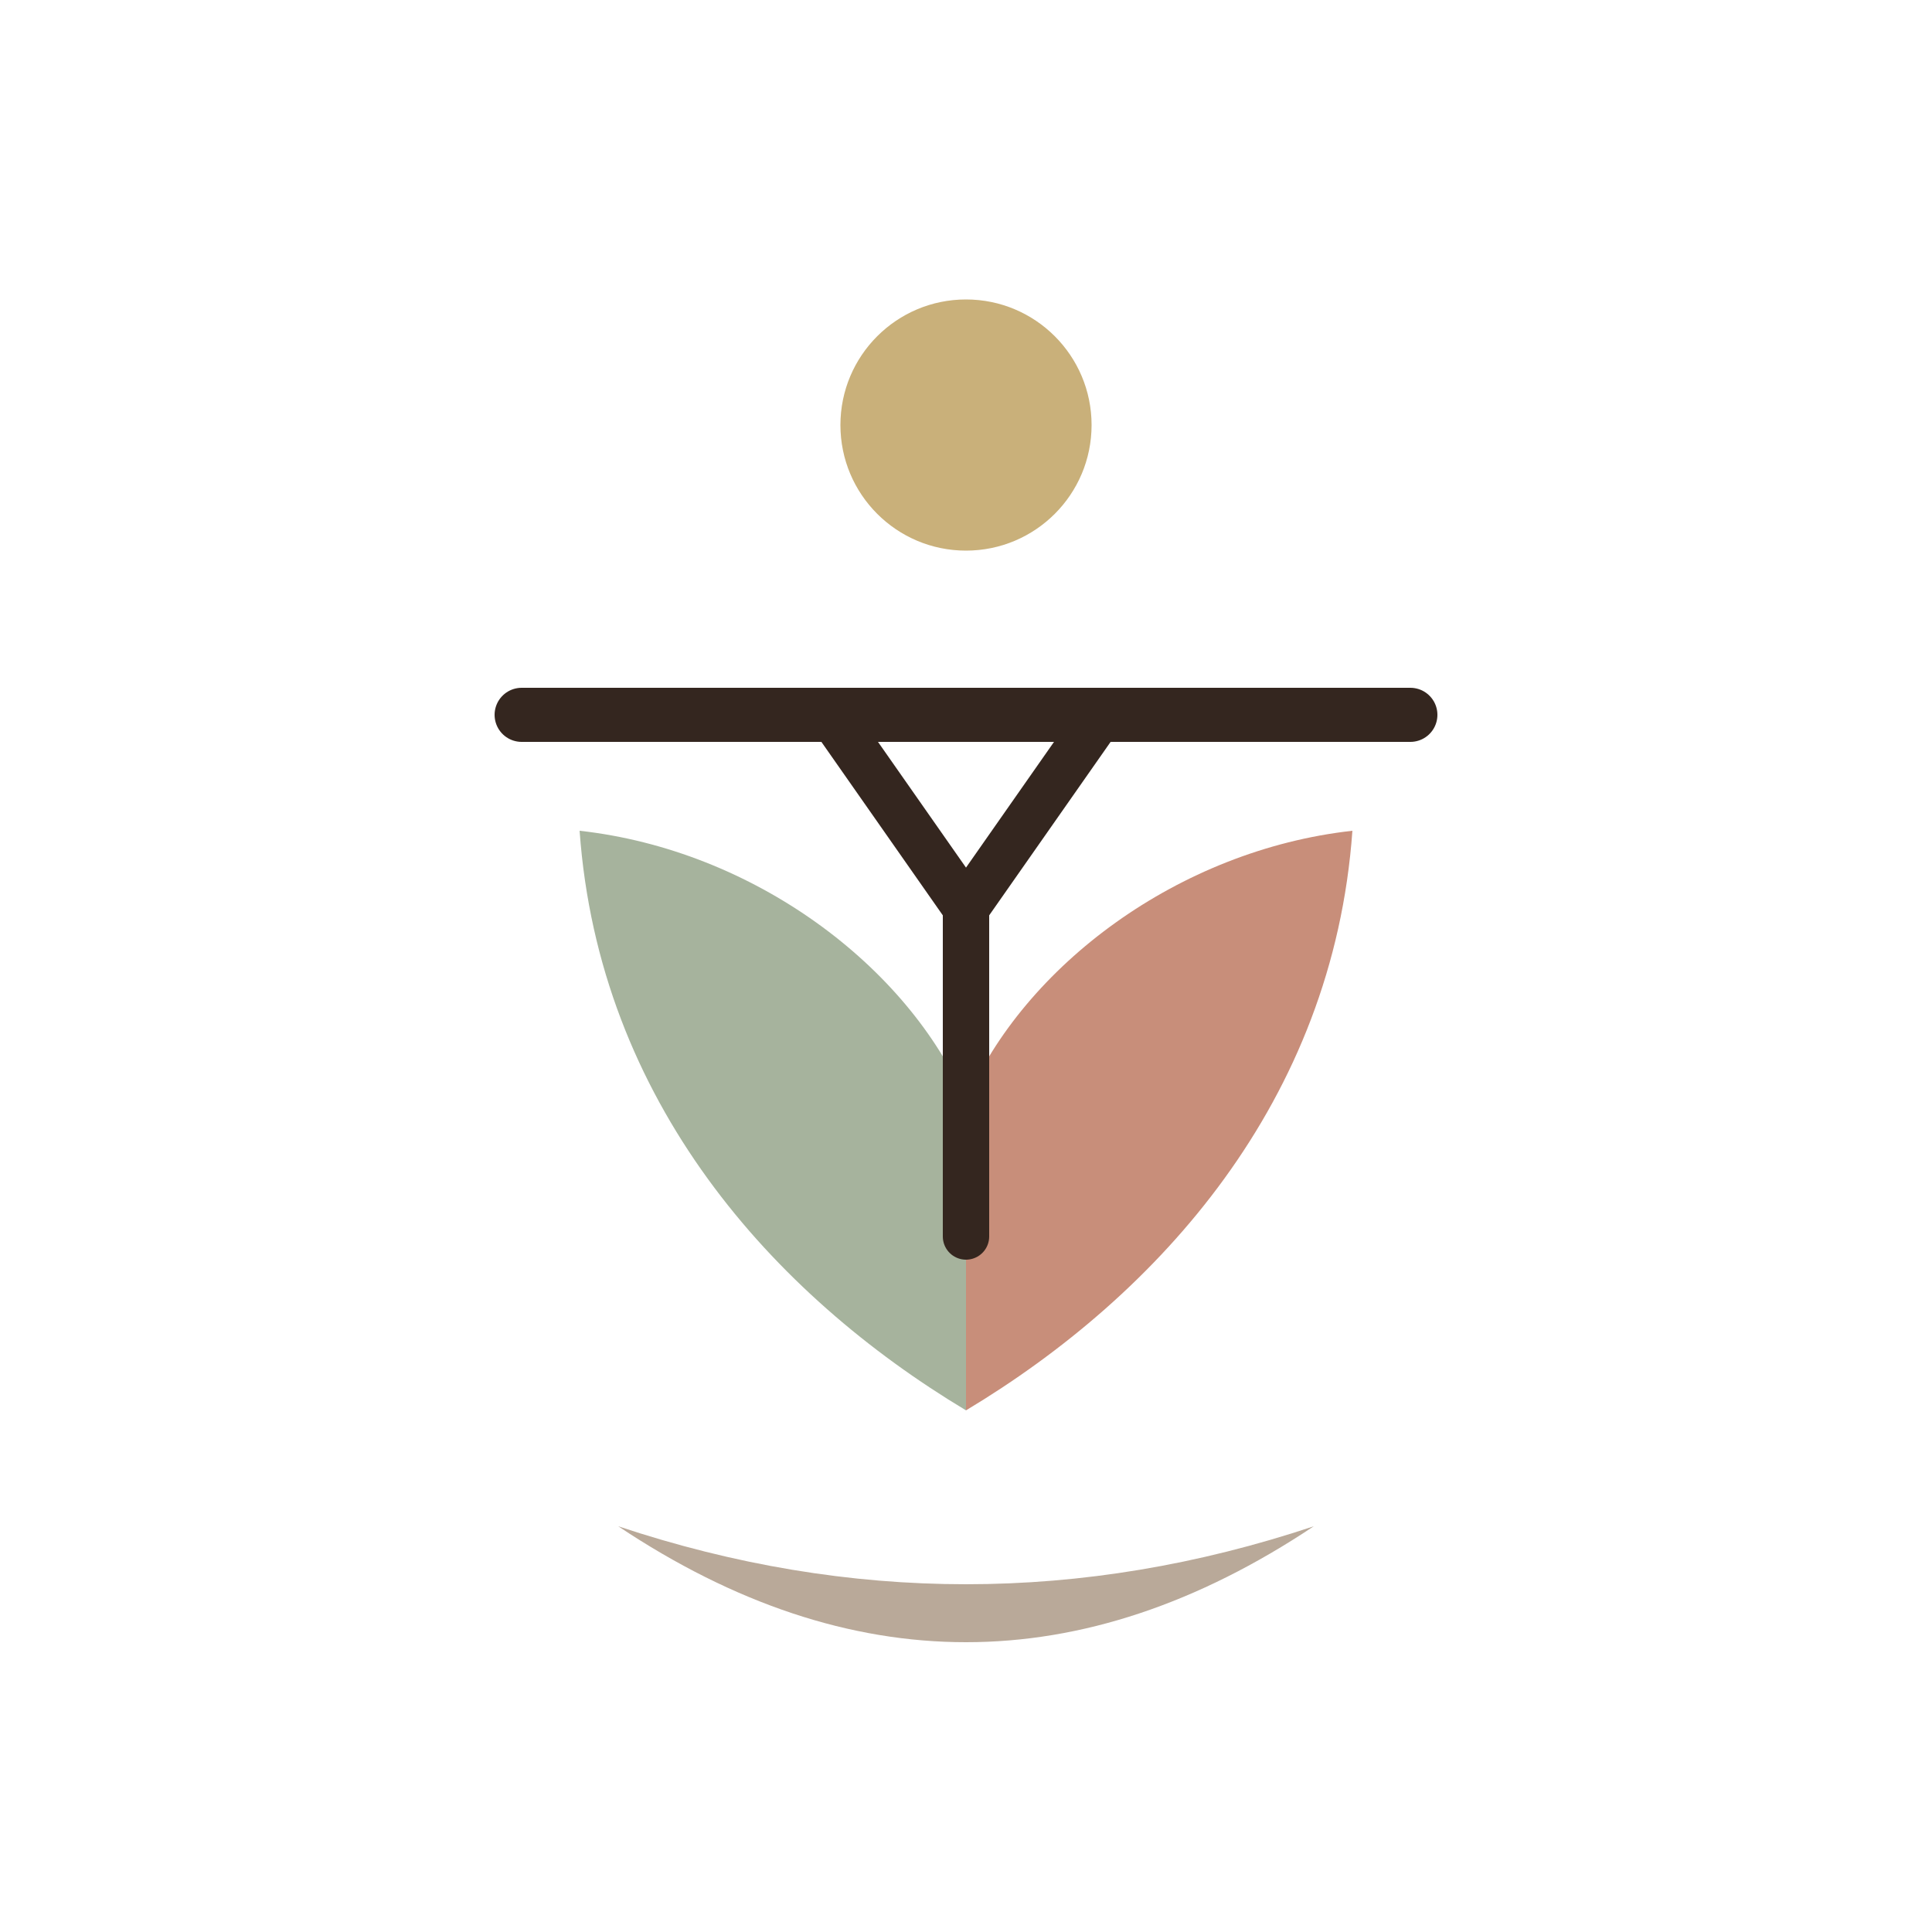
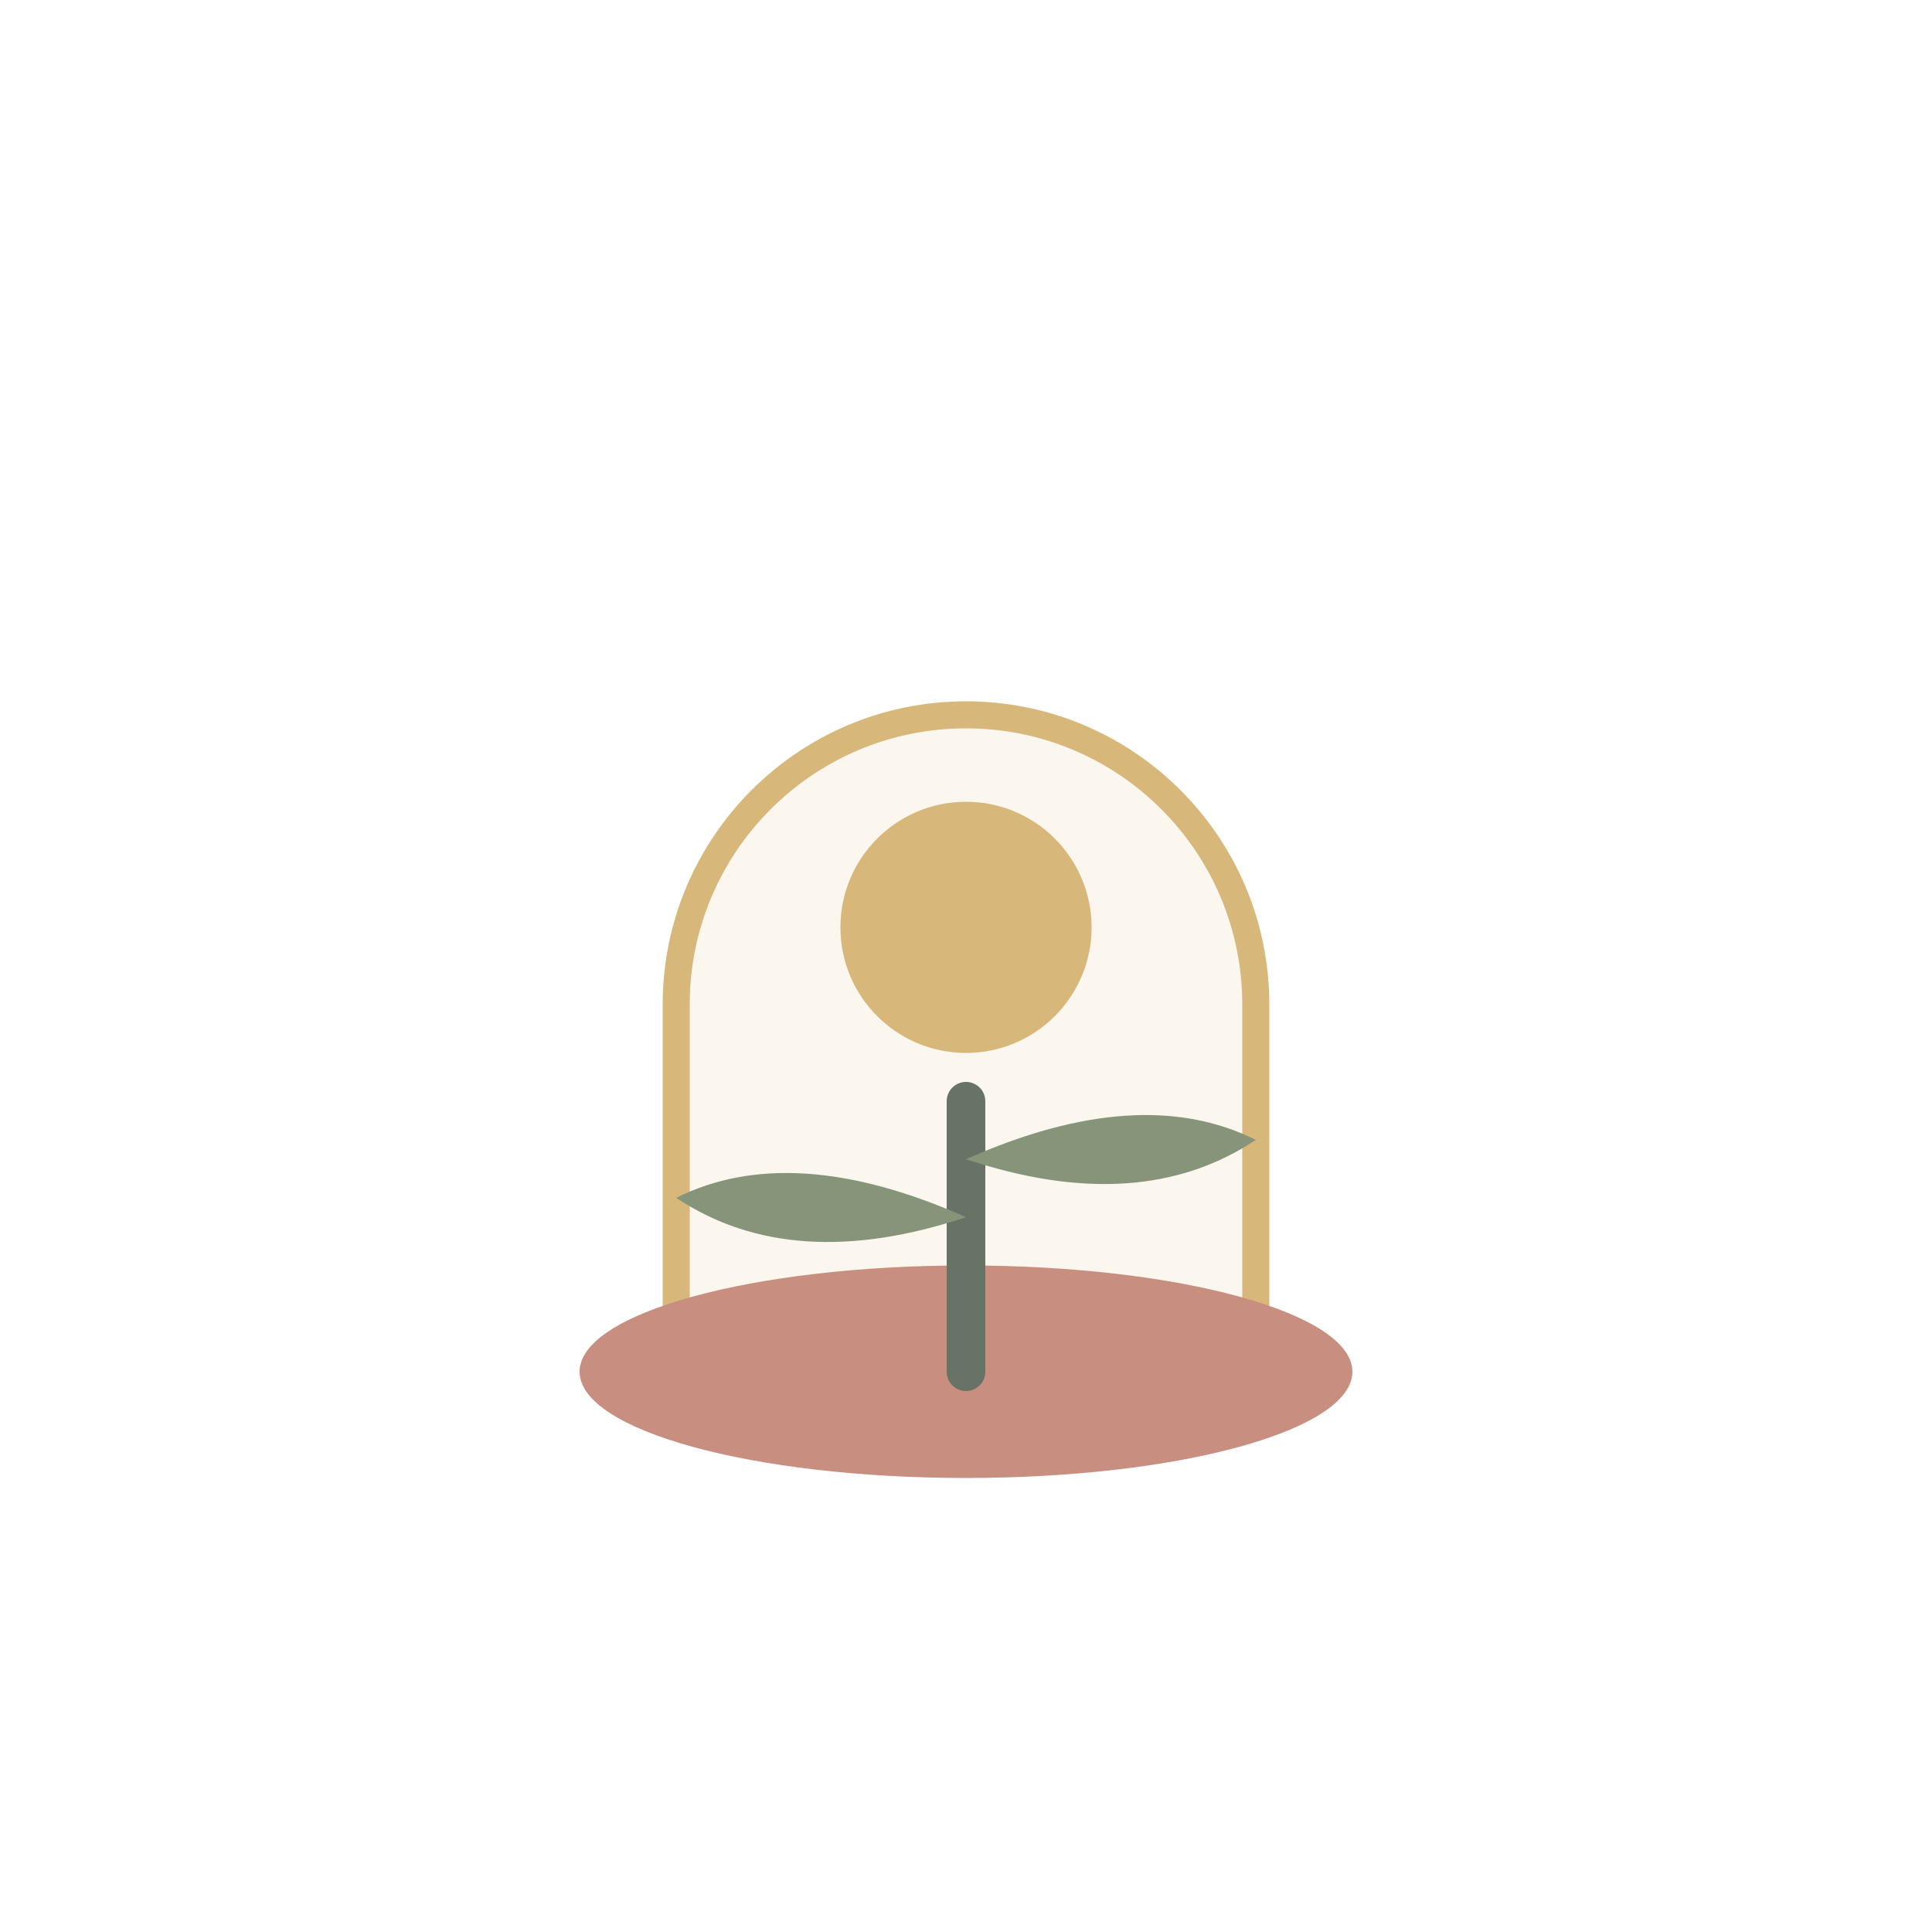
<svg xmlns="http://www.w3.org/2000/svg" viewBox="0 0 100 100" role="img" aria-label="Al Mizan">
-   <path d="M32 79 Q50 91 68 79 Q50 85 32 79 Z" fill="#B9A999" />
-   <path d="M50 73 C40 67 31 57 30 43 C39 44 47 50 50 57 Z" fill="#A6B39D" />
-   <path d="M50 73 C60 67 69 57 70 43 C61 44 53 50 50 57 Z" fill="#C88E7A" />
-   <path d="M27 37 H73" fill="none" stroke="#34261F" stroke-width="2.8" stroke-linecap="round" />
-   <path d="M43 37 L50 47 L57 37" fill="none" stroke="#34261F" stroke-width="2.4" stroke-linecap="round" stroke-linejoin="round" />
-   <path d="M50 47 V64" fill="none" stroke="#34261F" stroke-width="2.4" stroke-linecap="round" />
-   <circle cx="50" cy="22" r="6.5" fill="#C9B07A" />
+   <path d="M35 70 V52 a15 15 0 0 1 30 0 V70 Z" fill="#FBF7EF" stroke="#D8B77A" stroke-width="1.4" />
+   <circle cx="50" cy="48" r="6.5" fill="#D8B77A" />
+   <ellipse cx="50" cy="71" rx="20" ry="5.5" fill="#C88E7F" />
+   <path d="M50 71 V57" stroke="#677465" stroke-width="2" stroke-linecap="round" />
+   <path d="M50 60 q9 -4 15 -1 q-6 4 -15 1Z" fill="#869479" />
+   <path d="M50 63 q-9 -4 -15 -1 q6 4 15 1Z" fill="#869479" />
</svg>
